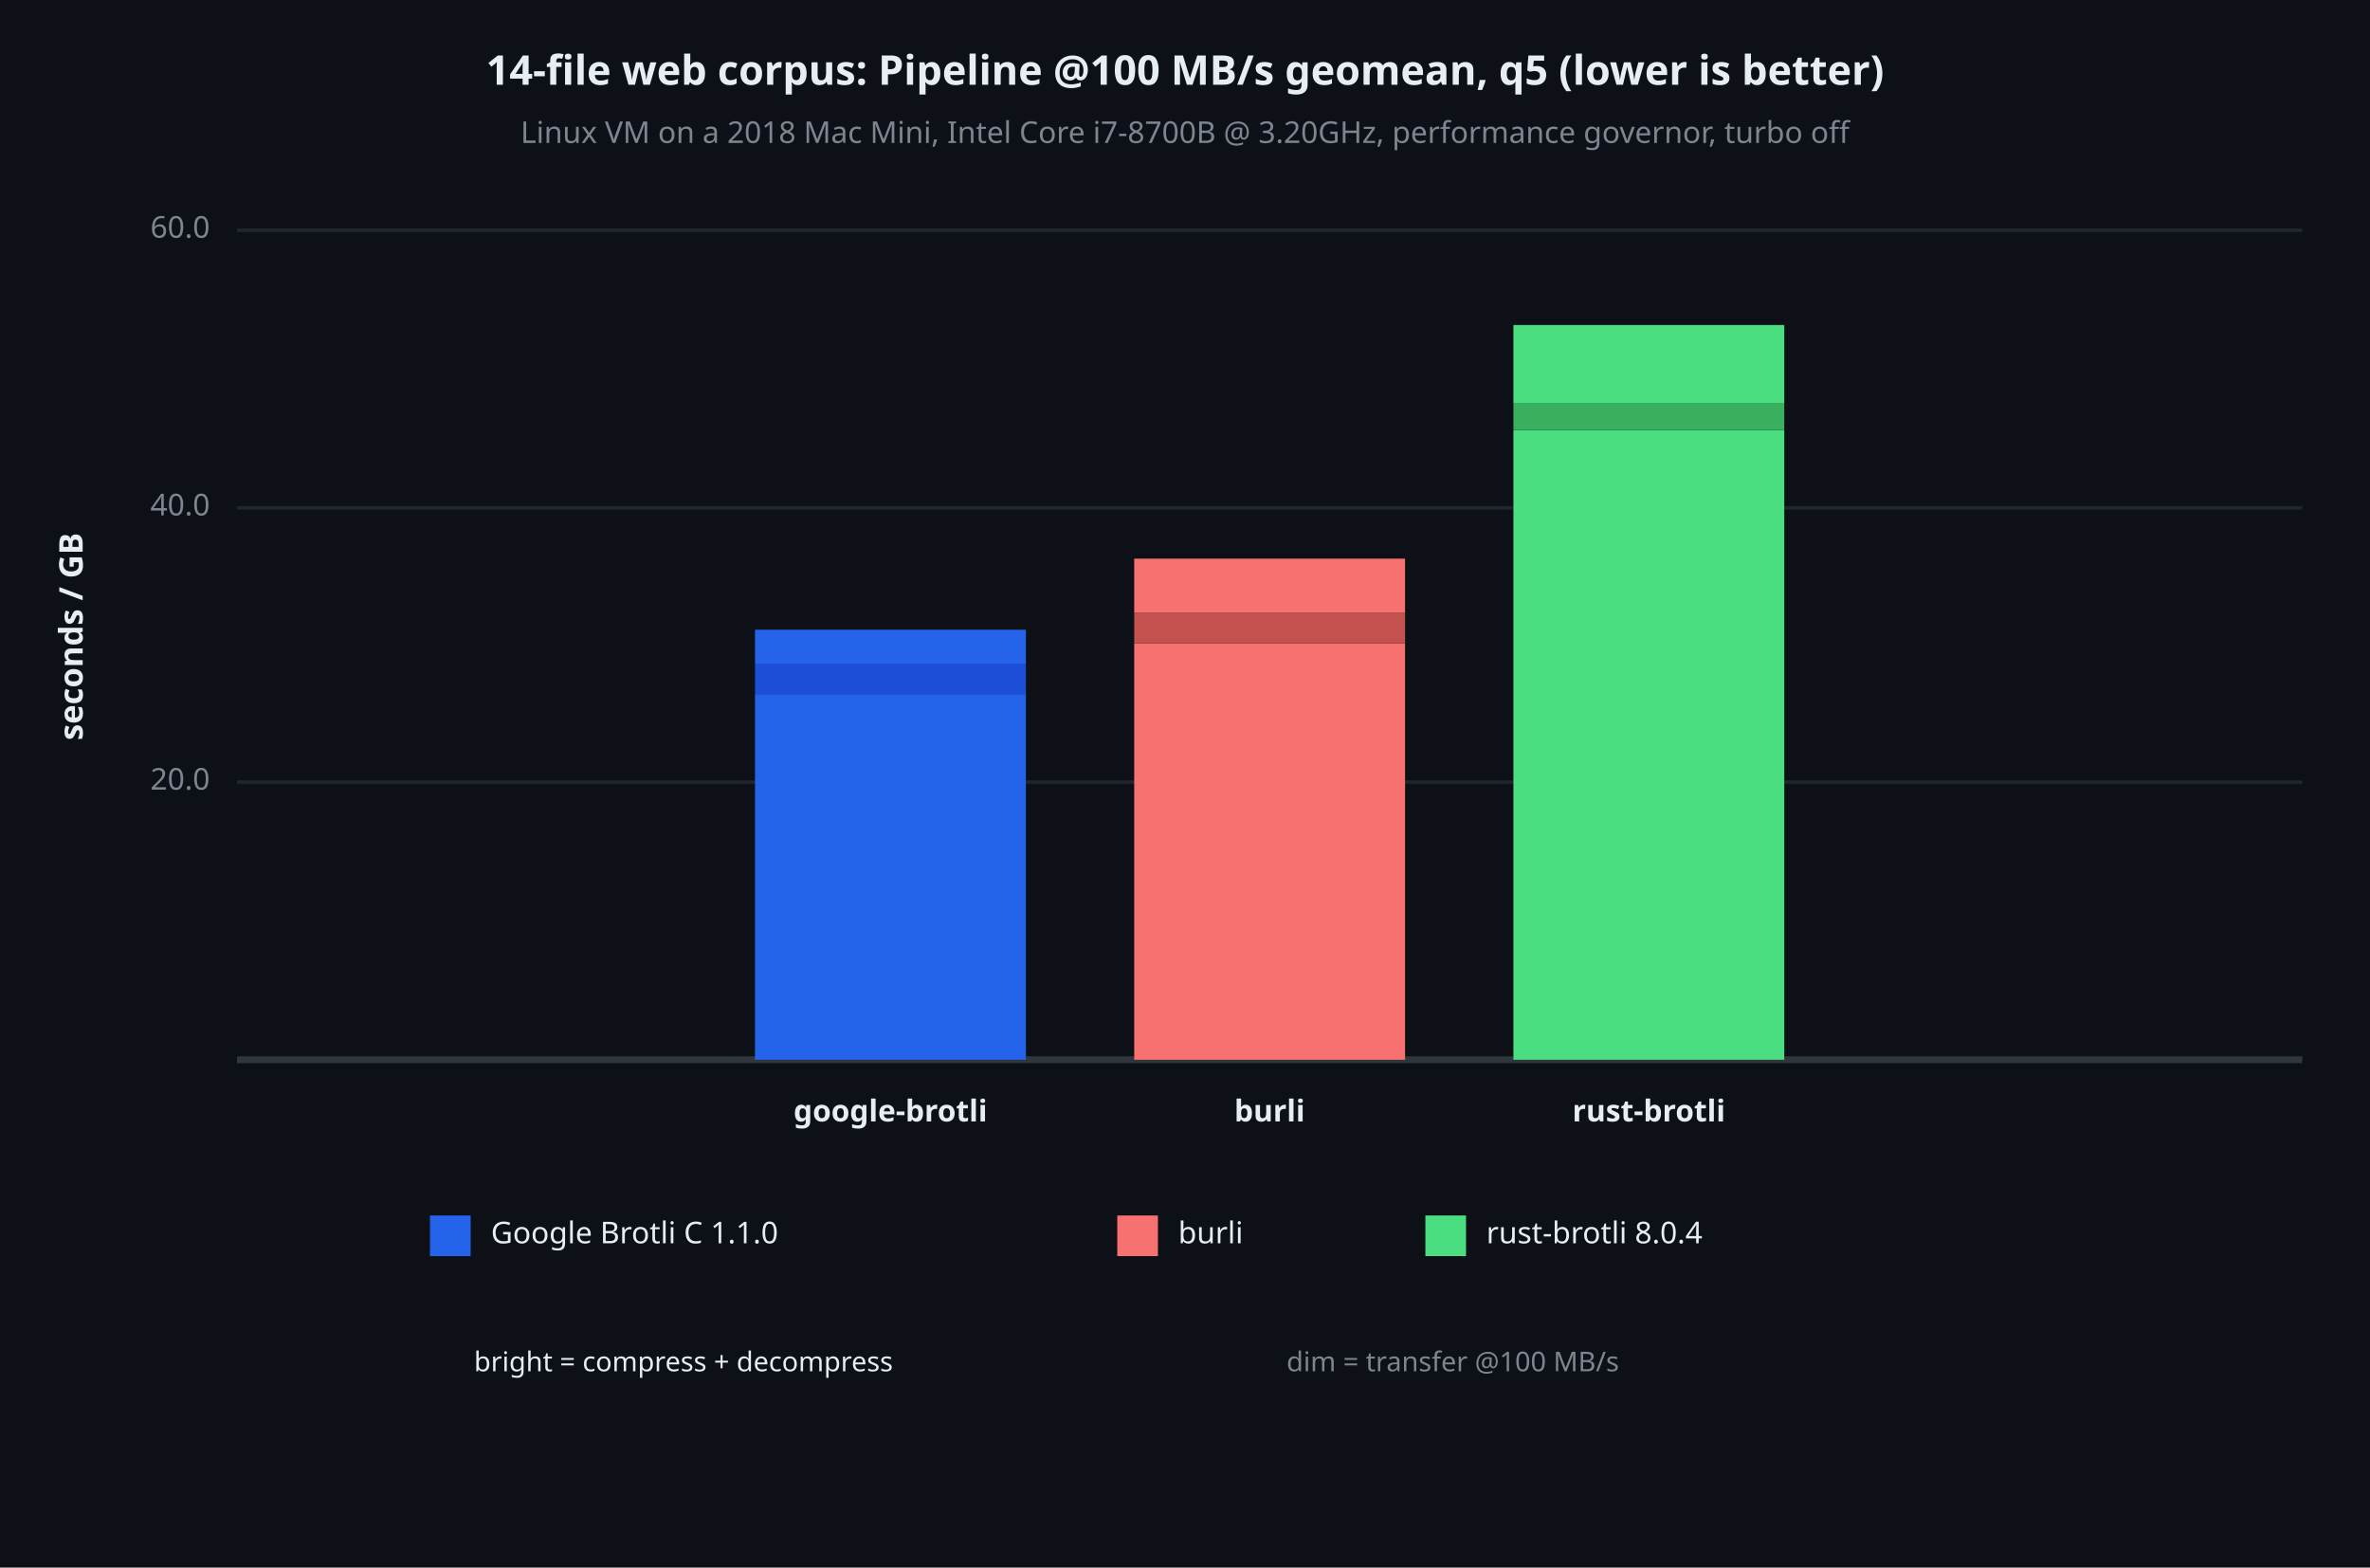
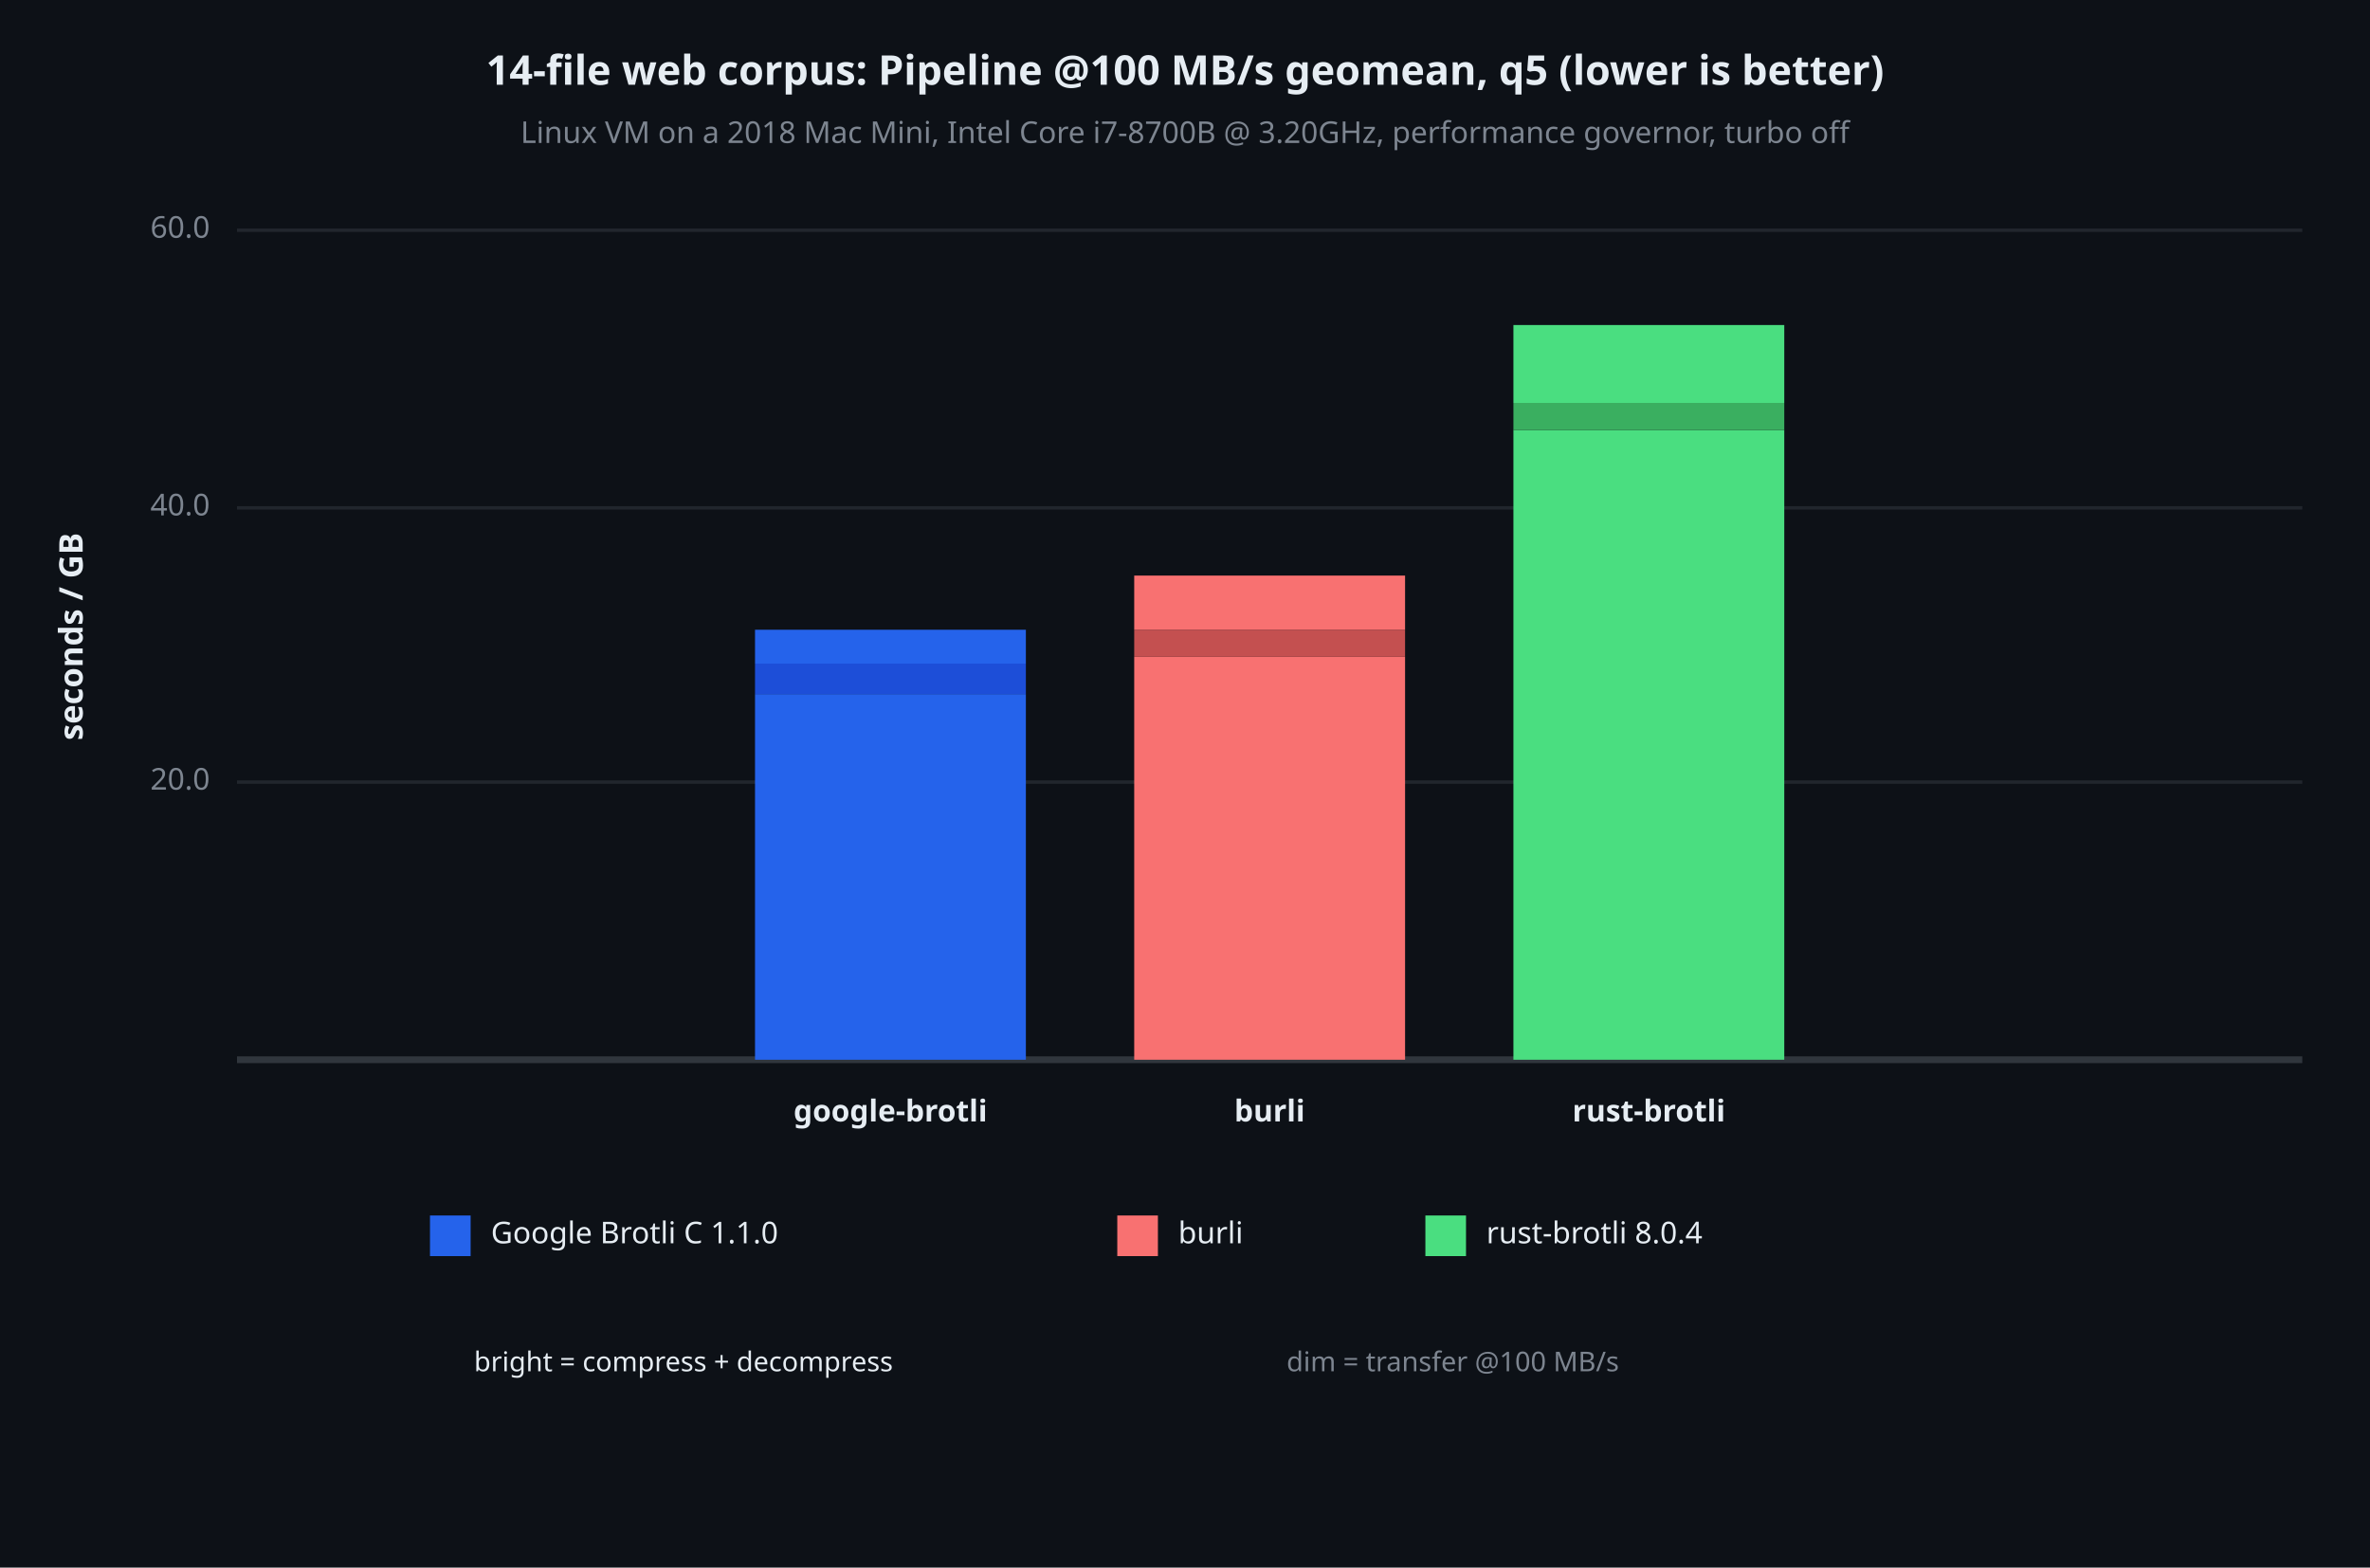
<svg xmlns="http://www.w3.org/2000/svg" viewBox="0 0 700 463" font-family="system-ui, -apple-system, sans-serif">
  <rect x="0" y="0" width="700" height="463" opacity="1" fill="#0D1117" stroke="none" />
  <text x="350" y="22" dy="0.5ex" text-anchor="middle" font-family="sans-serif" font-size="12.097" opacity="1" fill="#E6EDF3" font-weight="bold">
14-file web corpus: Pipeline @100 MB/s geomean, q5 (lower is better)
</text>
  <text x="350" y="40" dy="0.5ex" text-anchor="middle" font-family="sans-serif" font-size="8.871" opacity="1" fill="#7D8590">
Linux VM on a 2018 Mac Mini, Intel Core i7-8700B @ 3.20GHz, performance governor, turbo off
</text>
  <text x="22" y="188" dy="0.5ex" text-anchor="middle" font-family="sans-serif" font-size="9.677" opacity="1" fill="#E6EDF3" font-weight="bold" transform="rotate(270, 22, 188)">
seconds / GB
</text>
  <polyline fill="none" opacity="1" stroke="#21262D" stroke-width="1" points="70,231 680,231 " />
  <text x="62" y="231" dy="0.5ex" text-anchor="end" font-family="sans-serif" font-size="8.871" opacity="1" fill="#7D8590">
20.0
</text>
  <polyline fill="none" opacity="1" stroke="#21262D" stroke-width="1" points="70,150 680,150 " />
  <text x="62" y="150" dy="0.5ex" text-anchor="end" font-family="sans-serif" font-size="8.871" opacity="1" fill="#7D8590">
40.0
</text>
  <polyline fill="none" opacity="1" stroke="#21262D" stroke-width="1" points="70,68 680,68 " />
  <text x="62" y="68" dy="0.5ex" text-anchor="end" font-family="sans-serif" font-size="8.871" opacity="1" fill="#7D8590">
60.0
</text>
  <polyline fill="none" opacity="1" stroke="#30363D" stroke-width="2" points="70,313 680,313 " />
  <rect x="223" y="205" width="80" height="108" opacity="1" fill="#2563EB" stroke="none" />
  <rect x="223" y="196" width="80" height="9" opacity="1" fill="#1D4ED8" stroke="none" />
  <rect x="223" y="186" width="80" height="10" opacity="1" fill="#2563EB" stroke="none" />
  <text x="263" y="329" dy="0.5ex" text-anchor="middle" font-family="sans-serif" font-size="8.871" opacity="1" fill="#E6EDF3" font-weight="bold">
google-brotli
</text>
-   <rect x="335" y="190" width="80" height="123" opacity="1" fill="#F87171" stroke="none" />
-   <rect x="335" y="181" width="80" height="9" opacity="1" fill="#C45050" stroke="none" />
-   <rect x="335" y="165" width="80" height="16" opacity="1" fill="#F87171" stroke="none" />
+   <rect x="335" y="194" width="80" height="119" opacity="1" fill="#F87171" stroke="none" />
+   <rect x="335" y="186" width="80" height="8" opacity="1" fill="#C45050" stroke="none" />
+   <rect x="335" y="170" width="80" height="16" opacity="1" fill="#F87171" stroke="none" />
  <text x="375" y="329" dy="0.5ex" text-anchor="middle" font-family="sans-serif" font-size="8.871" opacity="1" fill="#E6EDF3" font-weight="bold">
burli
</text>
  <rect x="447" y="127" width="80" height="186" opacity="1" fill="#4ADE80" stroke="none" />
  <rect x="447" y="119" width="80" height="8" opacity="1" fill="#3AAF60" stroke="none" />
  <rect x="447" y="96" width="80" height="23" opacity="1" fill="#4ADE80" stroke="none" />
  <text x="487" y="329" dy="0.5ex" text-anchor="middle" font-family="sans-serif" font-size="8.871" opacity="1" fill="#E6EDF3" font-weight="bold">
rust-brotli
</text>
  <rect x="127" y="359" width="12" height="12" opacity="1" fill="#2563EB" stroke="none" />
  <text x="145" y="365" dy="0.5ex" text-anchor="start" font-family="sans-serif" font-size="8.871" opacity="1" fill="#E6EDF3">
Google Brotli C 1.1.0
</text>
  <rect x="330" y="359" width="12" height="12" opacity="1" fill="#F87171" stroke="none" />
  <text x="348" y="365" dy="0.5ex" text-anchor="start" font-family="sans-serif" font-size="8.871" opacity="1" fill="#E6EDF3">
burli
</text>
  <rect x="421" y="359" width="12" height="12" opacity="1" fill="#4ADE80" stroke="none" />
  <text x="439" y="365" dy="0.5ex" text-anchor="start" font-family="sans-serif" font-size="8.871" opacity="1" fill="#E6EDF3">
rust-brotli 8.0.4
</text>
  <text x="140" y="403" dy="0.5ex" text-anchor="start" font-family="sans-serif" font-size="8.065" opacity="1" fill="#E6EDF3">
bright = compress + decompress
</text>
  <text x="380" y="403" dy="0.5ex" text-anchor="start" font-family="sans-serif" font-size="8.065" opacity="1" fill="#7D8590">
dim = transfer @100 MB/s
</text>
</svg>
